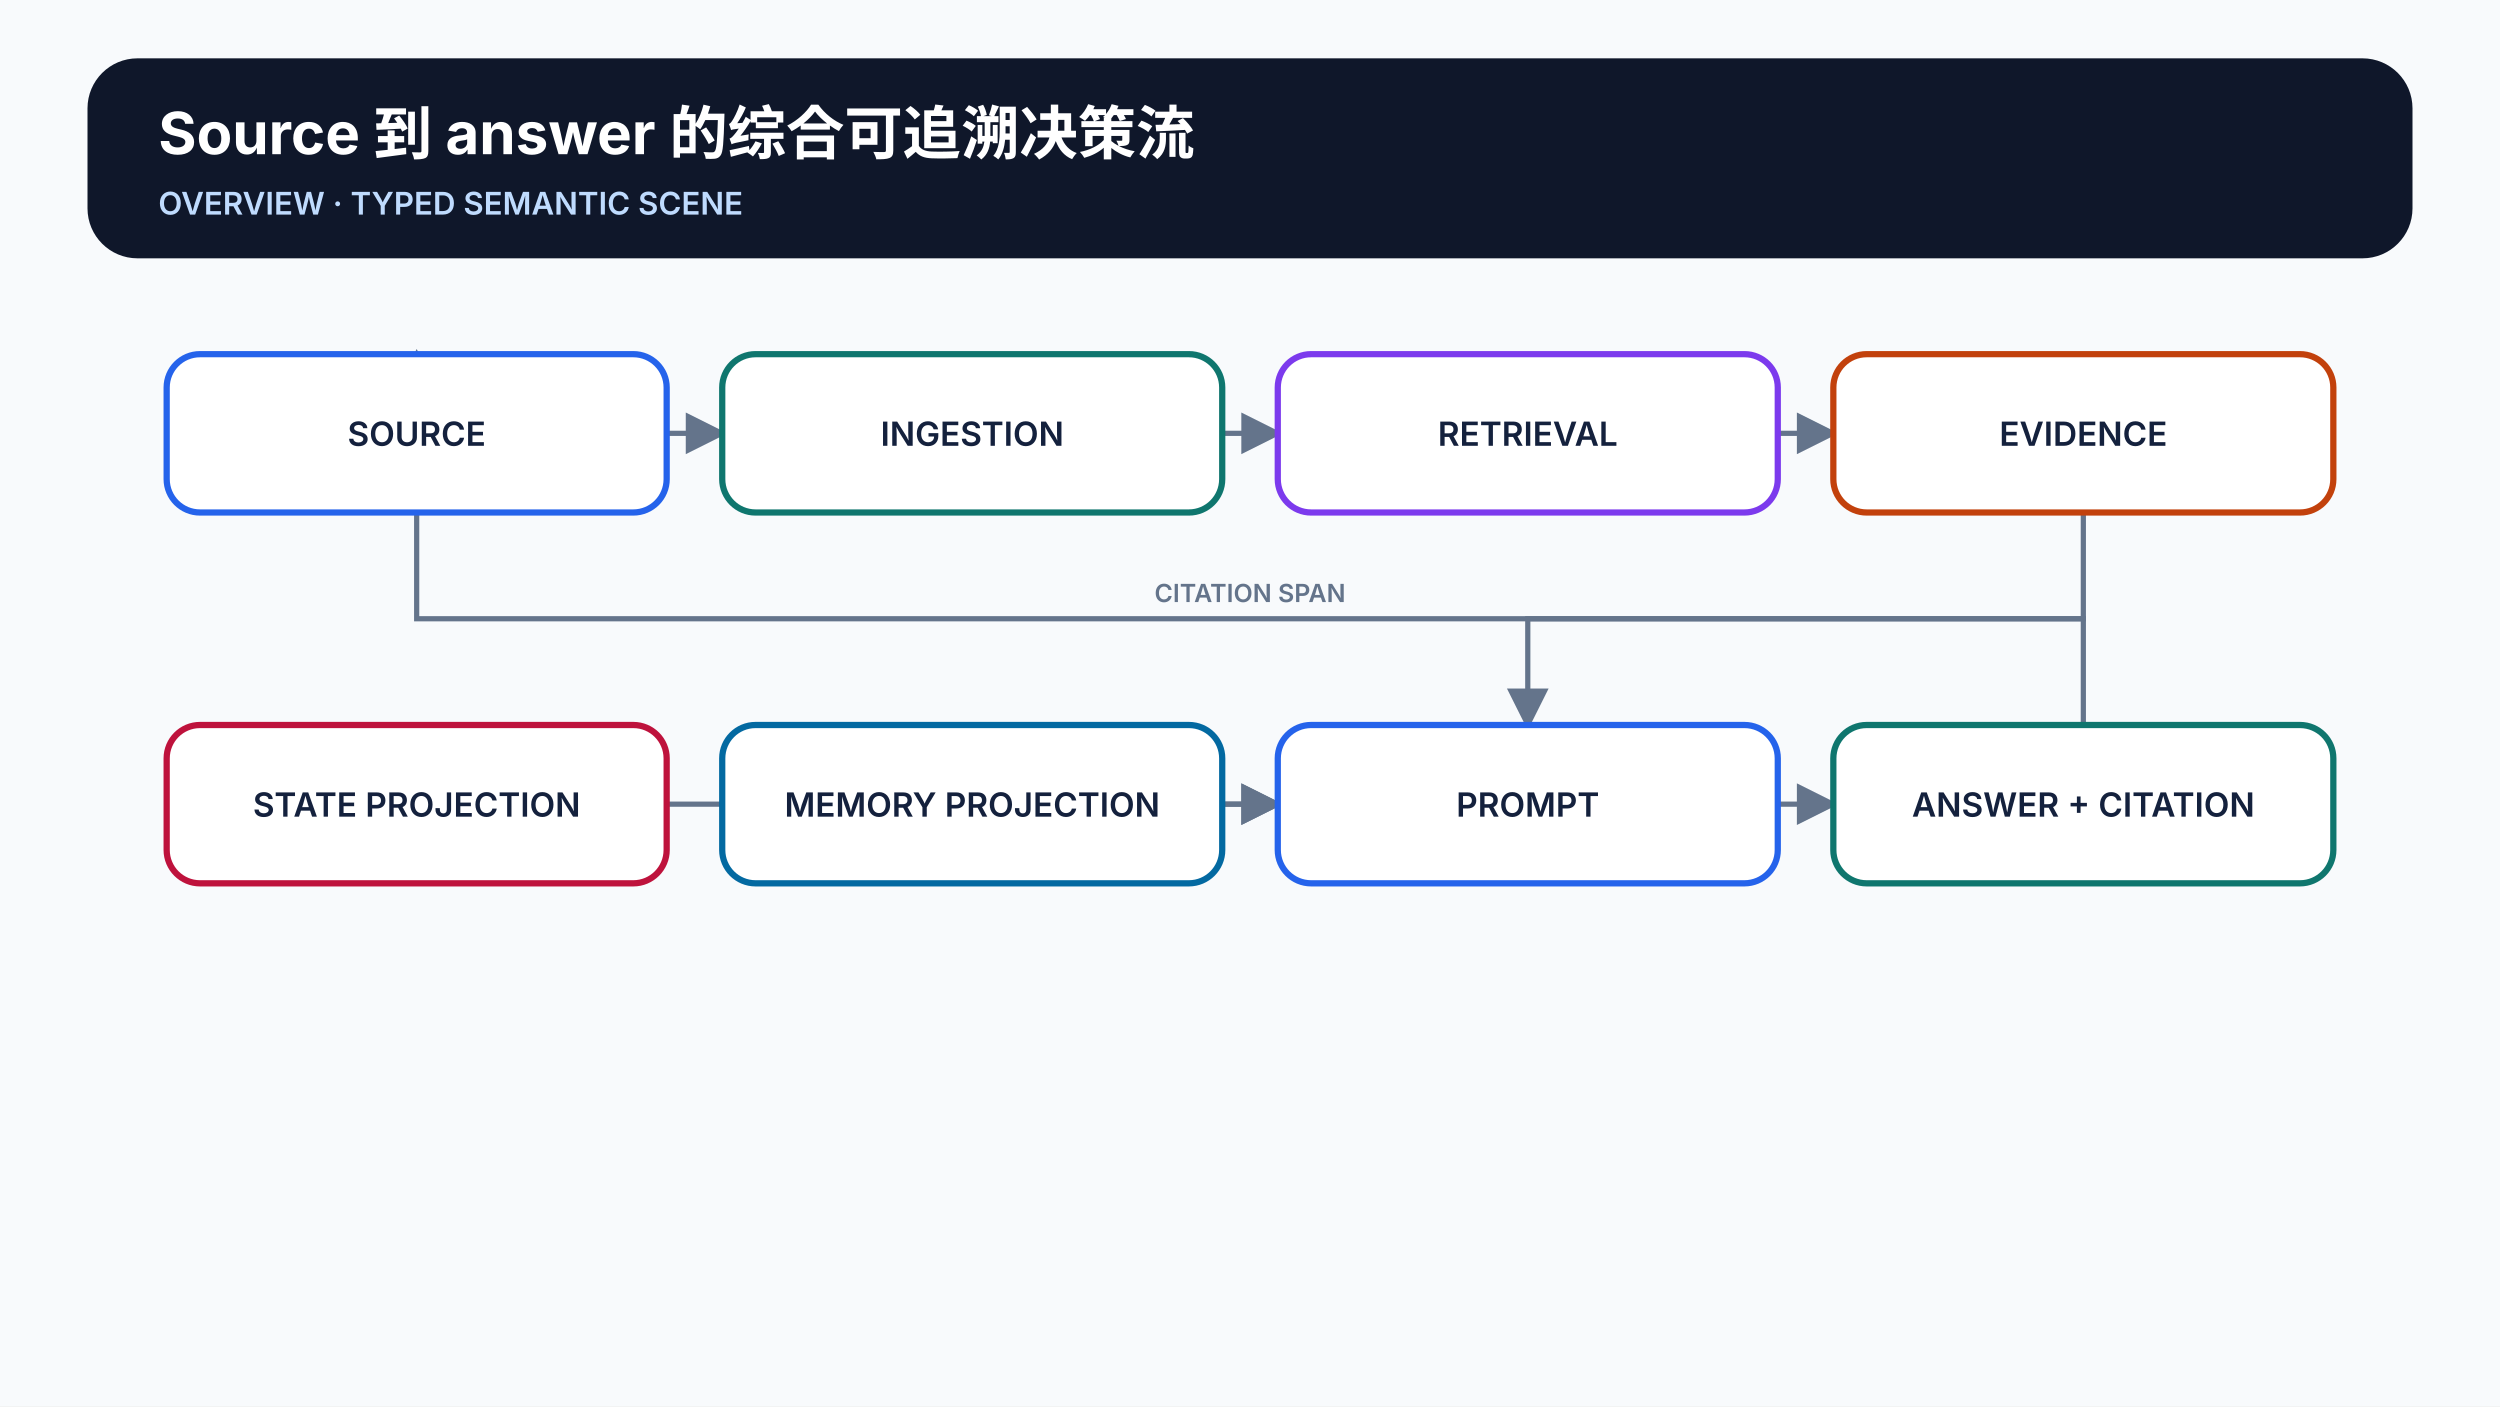
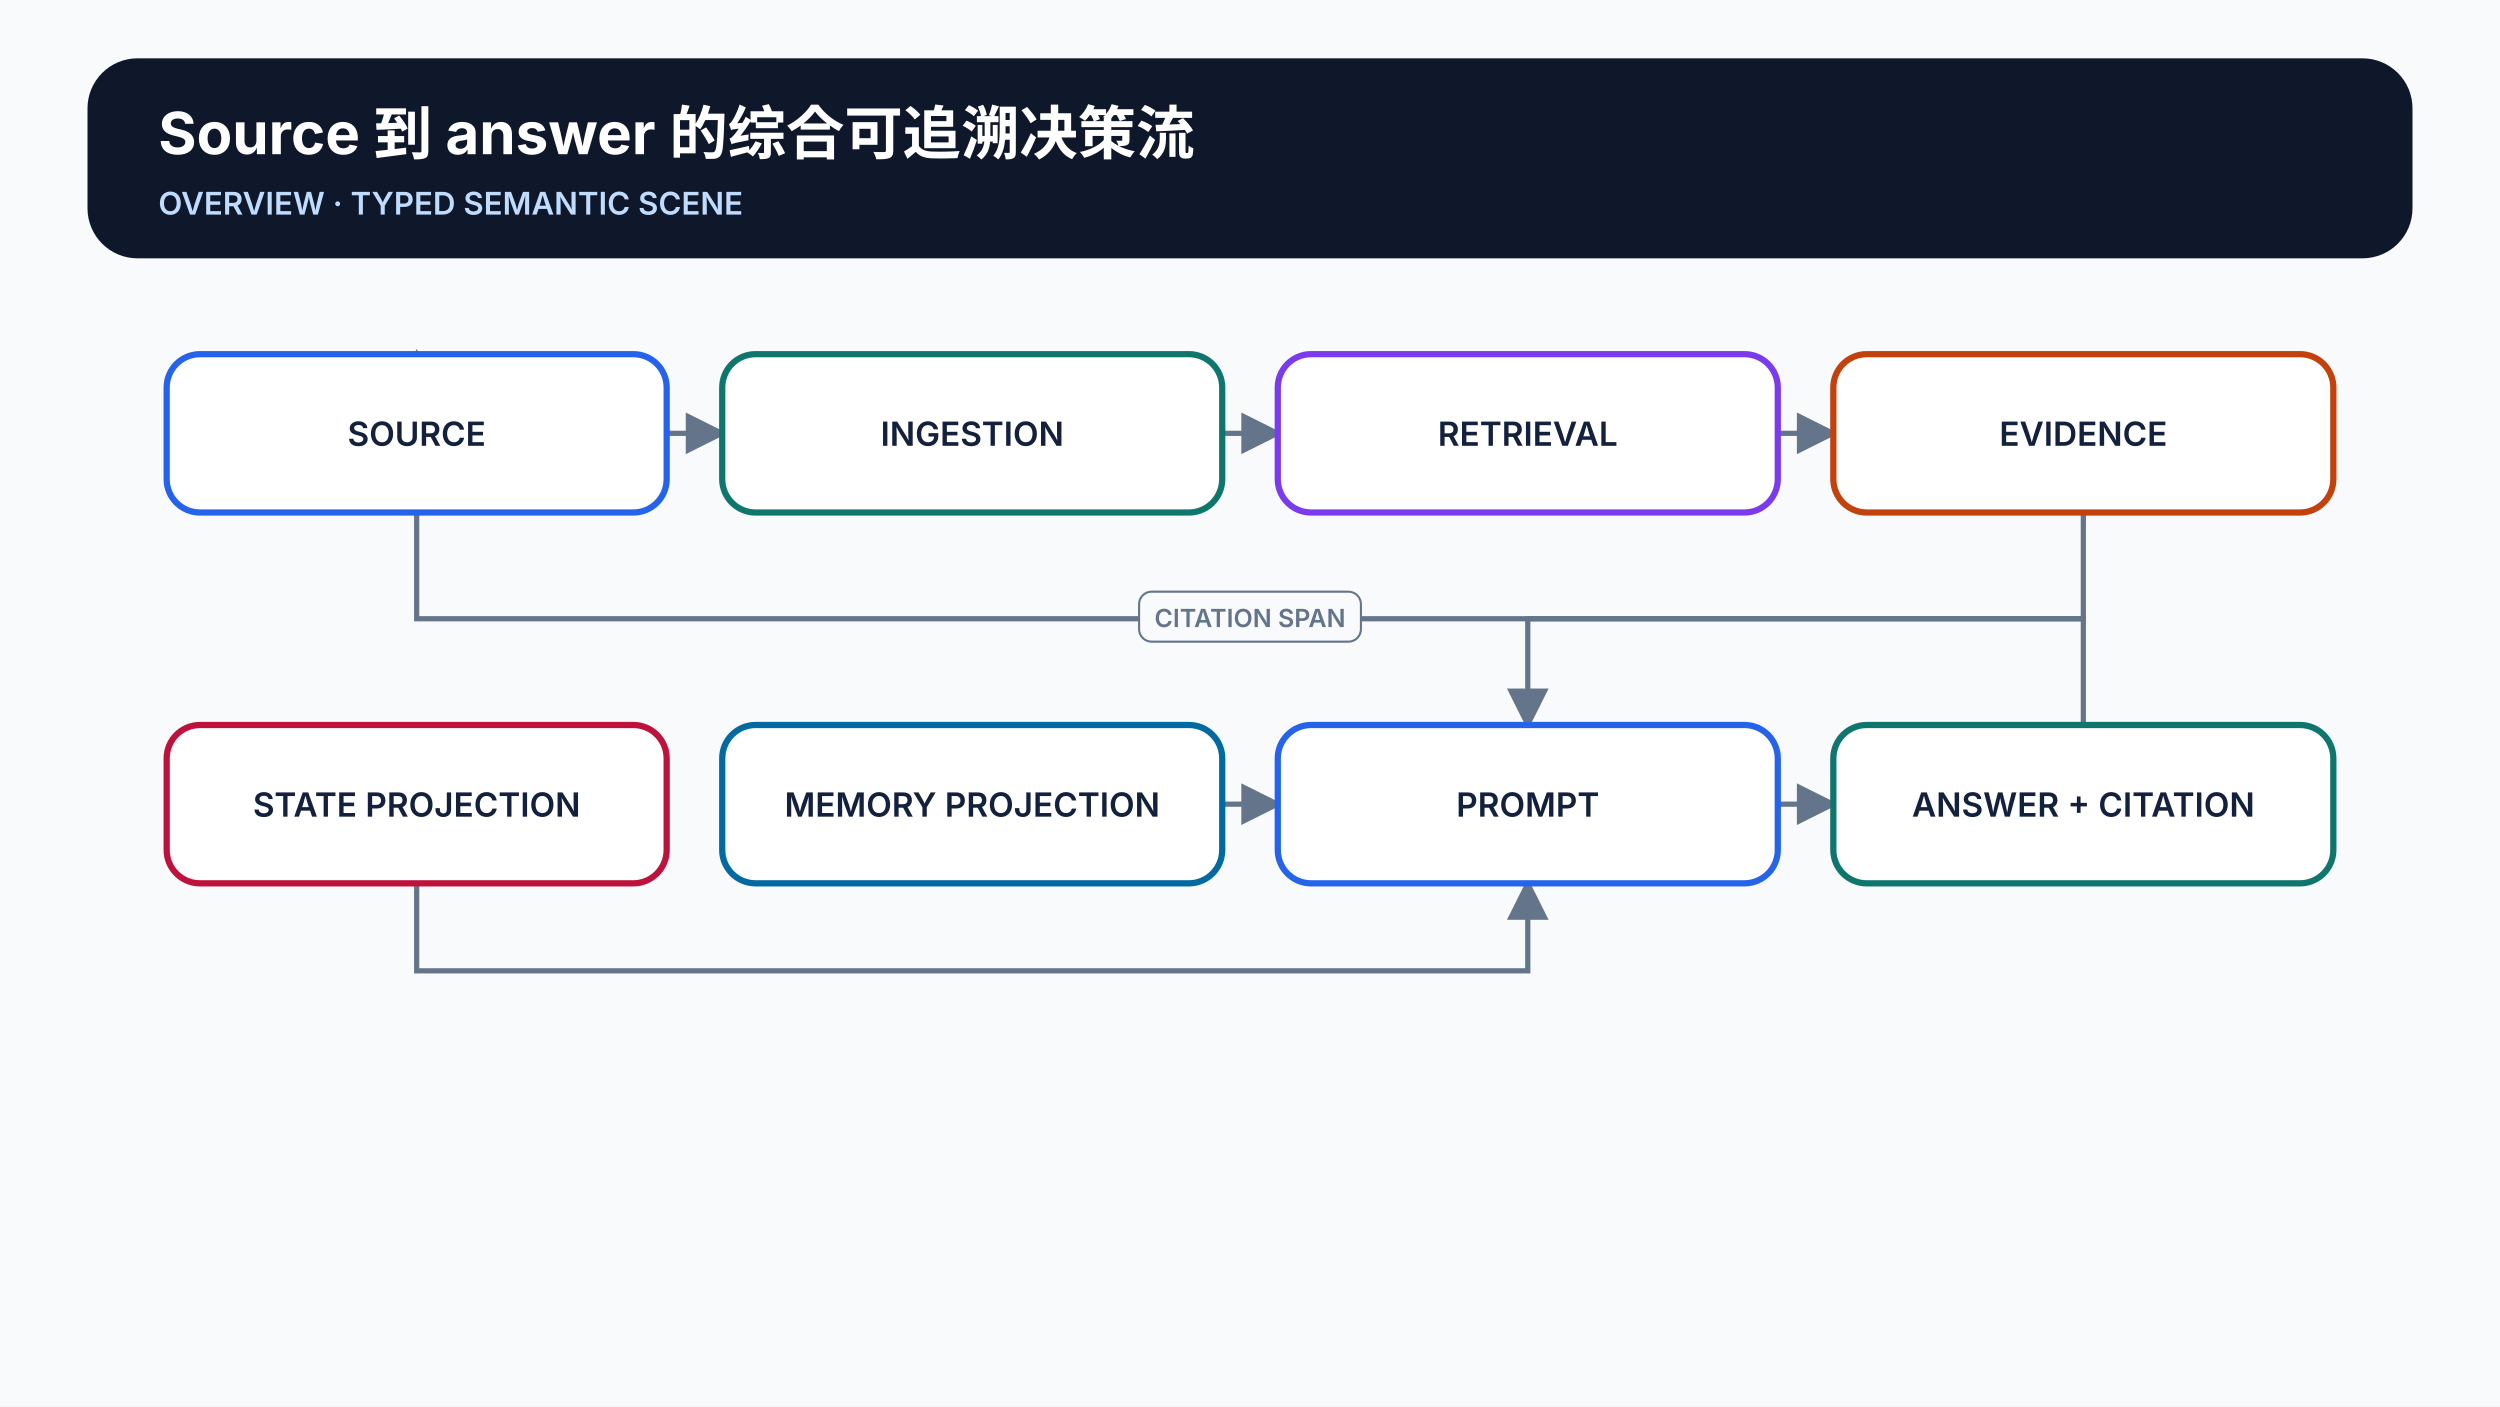
<svg xmlns="http://www.w3.org/2000/svg" width="1200" height="675" viewBox="0 0 1200 675" role="img" aria-labelledby="visual-context-08-integrated-flow-title visual-context-08-integrated-flow-desc">
  <defs>
    <marker id="visual-context-08-integrated-flow-arrow" markerWidth="8" markerHeight="8" refX="7" refY="4" orient="auto">
      <path d="M0 0 L8 4 L0 8 Z" fill="#64748b" />
    </marker>
  </defs>
  <rect x="0" y="0" width="1200" height="675" fill="#f8fafc" />
  <rect x="42" y="28" width="1116" height="96" rx="24" fill="#0f172a" />
  <text x="76" y="74" font-family="Inter, Arial, sans-serif" font-size="28" font-weight="700" fill="#ffffff" text-anchor="start">Source 到 answer 的综合可追溯决策流</text>
  <text x="76" y="103" font-family="Inter, Arial, sans-serif" font-size="15" font-weight="600" fill="#bfdbfe" text-anchor="start">OVERVIEW · TYPED SEMANTIC SCENE</text>
  <polyline id="visual-context-08-integrated-flow-edge-source-ingestion" data-edge="source-ingestion" data-from="source" data-to="ingestion" points="320,208 346.667,208" fill="none" stroke="#64748b" stroke-width="2.5" marker-end="url(#visual-context-08-integrated-flow-arrow)" />
  <polyline id="visual-context-08-integrated-flow-edge-ingestion-retrieval" data-edge="ingestion-retrieval" data-from="ingestion" data-to="retrieval" points="586.667,208 613.333,208" fill="none" stroke="#64748b" stroke-width="2.5" marker-end="url(#visual-context-08-integrated-flow-arrow)" />
  <polyline id="visual-context-08-integrated-flow-edge-retrieval-evidence" data-edge="retrieval-evidence" data-from="retrieval" data-to="evidence" points="853.333,208 880,208" fill="none" stroke="#64748b" stroke-width="2.5" marker-end="url(#visual-context-08-integrated-flow-arrow)" />
  <polyline id="visual-context-08-integrated-flow-edge-evidence-prompt" data-edge="evidence-prompt" data-from="evidence" data-to="prompt" points="1000,246 1000,297 733.333,297 733.333,348" fill="none" stroke="#64748b" stroke-width="2.5" marker-end="url(#visual-context-08-integrated-flow-arrow)" />
-   <polyline id="visual-context-08-integrated-flow-edge-state-prompt" data-edge="state-prompt" data-from="state" data-to="prompt" points="320,386 613.333,386" fill="none" stroke="#64748b" stroke-width="2.5" marker-end="url(#visual-context-08-integrated-flow-arrow)" />
+   <polyline id="visual-context-08-integrated-flow-edge-state-prompt" data-edge="state-prompt" data-from="state" data-to="prompt" points="200,424 200,466 733.333,466 733.333,424" fill="none" stroke="#64748b" stroke-width="2.5" marker-end="url(#visual-context-08-integrated-flow-arrow)" />
  <polyline id="visual-context-08-integrated-flow-edge-memory-prompt" data-edge="memory-prompt" data-from="memory" data-to="prompt" points="586.667,386 613.333,386" fill="none" stroke="#64748b" stroke-width="2.5" marker-end="url(#visual-context-08-integrated-flow-arrow)" />
  <polyline id="visual-context-08-integrated-flow-edge-prompt-answer" data-edge="prompt-answer" data-from="prompt" data-to="answer" points="853.333,386 880,386" fill="none" stroke="#64748b" stroke-width="2.5" marker-end="url(#visual-context-08-integrated-flow-arrow)" />
  <polyline id="visual-context-08-integrated-flow-edge-answer-source" data-edge="answer-source" data-from="answer" data-to="source" points="1000,424 1000,297 200,297 200,170" fill="none" stroke="#64748b" stroke-width="2.5" marker-end="url(#visual-context-08-integrated-flow-arrow)" />
-   <text x="600" y="289" font-family="Inter, Arial, sans-serif" font-size="12" font-weight="600" fill="#64748b" text-anchor="middle">CITATION SPAN</text>
+   <g id="visual-context-08-integrated-flow-edge-label-answer-source" data-edge-label="answer-source">
+     <rect x="546.76" y="284" width="106.48" height="24" rx="6" fill="#f8fafc" stroke="#64748b" stroke-width="1" />
+     <text x="600" y="301" font-family="Inter, Arial, sans-serif" font-size="12" font-weight="600" fill="#64748b" text-anchor="middle">CITATION SPAN</text>
+   </g>
  <g id="visual-context-08-integrated-flow-node-source" data-node="source">
    <rect x="80" y="170" width="240" height="76" rx="16" fill="#ffffff" stroke="#2563eb" stroke-width="3" />
    <text x="200" y="214" font-family="Inter, Arial, sans-serif" font-size="16" font-weight="600" fill="#14213d" text-anchor="middle">SOURCE</text>
  </g>
  <g id="visual-context-08-integrated-flow-node-ingestion" data-node="ingestion">
    <rect x="346.667" y="170" width="240" height="76" rx="16" fill="#ffffff" stroke="#0f766e" stroke-width="3" />
    <text x="466.667" y="214" font-family="Inter, Arial, sans-serif" font-size="16" font-weight="600" fill="#14213d" text-anchor="middle">INGESTION</text>
  </g>
  <g id="visual-context-08-integrated-flow-node-retrieval" data-node="retrieval">
    <rect x="613.333" y="170" width="240" height="76" rx="16" fill="#ffffff" stroke="#7c3aed" stroke-width="3" />
    <text x="733.333" y="214" font-family="Inter, Arial, sans-serif" font-size="16" font-weight="600" fill="#14213d" text-anchor="middle">RETRIEVAL</text>
  </g>
  <g id="visual-context-08-integrated-flow-node-evidence" data-node="evidence">
    <rect x="880" y="170" width="240" height="76" rx="16" fill="#ffffff" stroke="#c2410c" stroke-width="3" />
    <text x="1000" y="214" font-family="Inter, Arial, sans-serif" font-size="16" font-weight="600" fill="#14213d" text-anchor="middle">EVIDENCE</text>
  </g>
  <g id="visual-context-08-integrated-flow-node-state" data-node="state">
    <rect x="80" y="348" width="240" height="76" rx="16" fill="#ffffff" stroke="#be123c" stroke-width="3" />
    <text x="200" y="392" font-family="Inter, Arial, sans-serif" font-size="16" font-weight="600" fill="#14213d" text-anchor="middle">STATE PROJECTION</text>
  </g>
  <g id="visual-context-08-integrated-flow-node-memory" data-node="memory">
    <rect x="346.667" y="348" width="240" height="76" rx="16" fill="#ffffff" stroke="#0369a1" stroke-width="3" />
    <text x="466.667" y="392" font-family="Inter, Arial, sans-serif" font-size="16" font-weight="600" fill="#14213d" text-anchor="middle">MEMORY PROJECTION</text>
  </g>
  <g id="visual-context-08-integrated-flow-node-prompt" data-node="prompt">
    <rect x="613.333" y="348" width="240" height="76" rx="16" fill="#ffffff" stroke="#2563eb" stroke-width="3" />
    <text x="733.333" y="392" font-family="Inter, Arial, sans-serif" font-size="16" font-weight="600" fill="#14213d" text-anchor="middle">PROMPT</text>
  </g>
  <g id="visual-context-08-integrated-flow-node-answer" data-node="answer">
    <rect x="880" y="348" width="240" height="76" rx="16" fill="#ffffff" stroke="#0f766e" stroke-width="3" />
    <text x="1000" y="392" font-family="Inter, Arial, sans-serif" font-size="16" font-weight="600" fill="#14213d" text-anchor="middle">ANSWER + CITATION</text>
  </g>
</svg>
